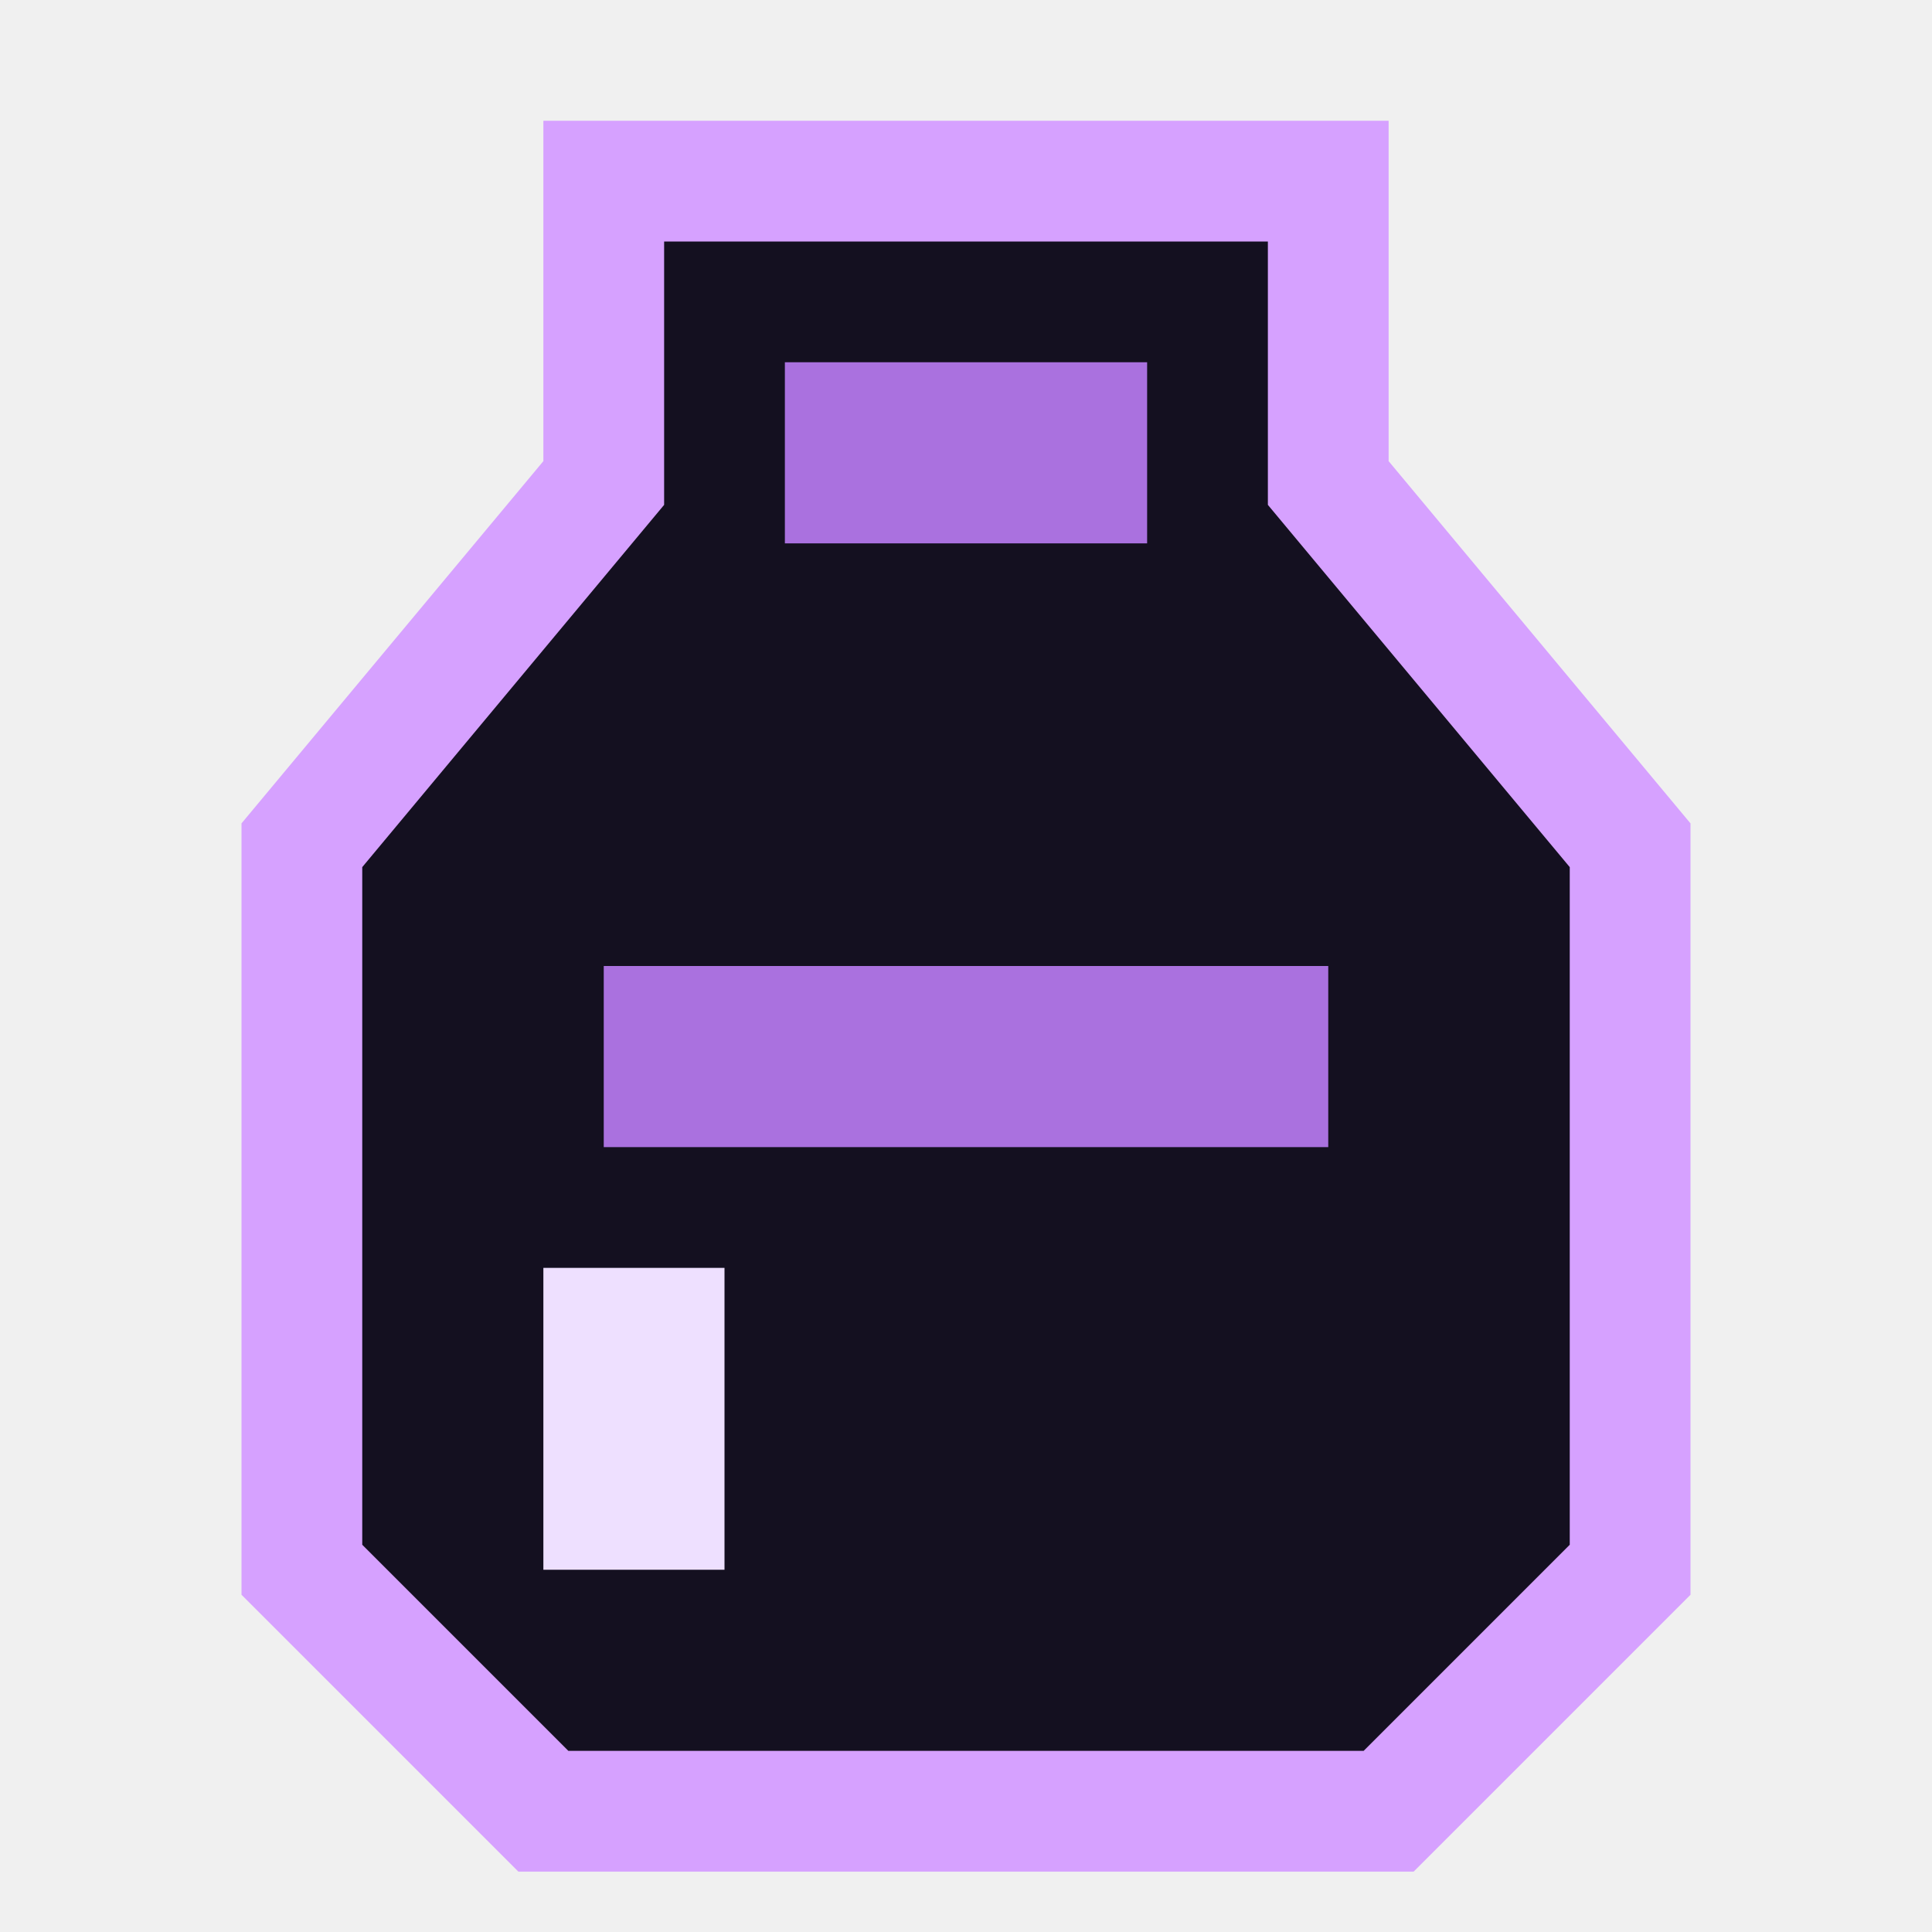
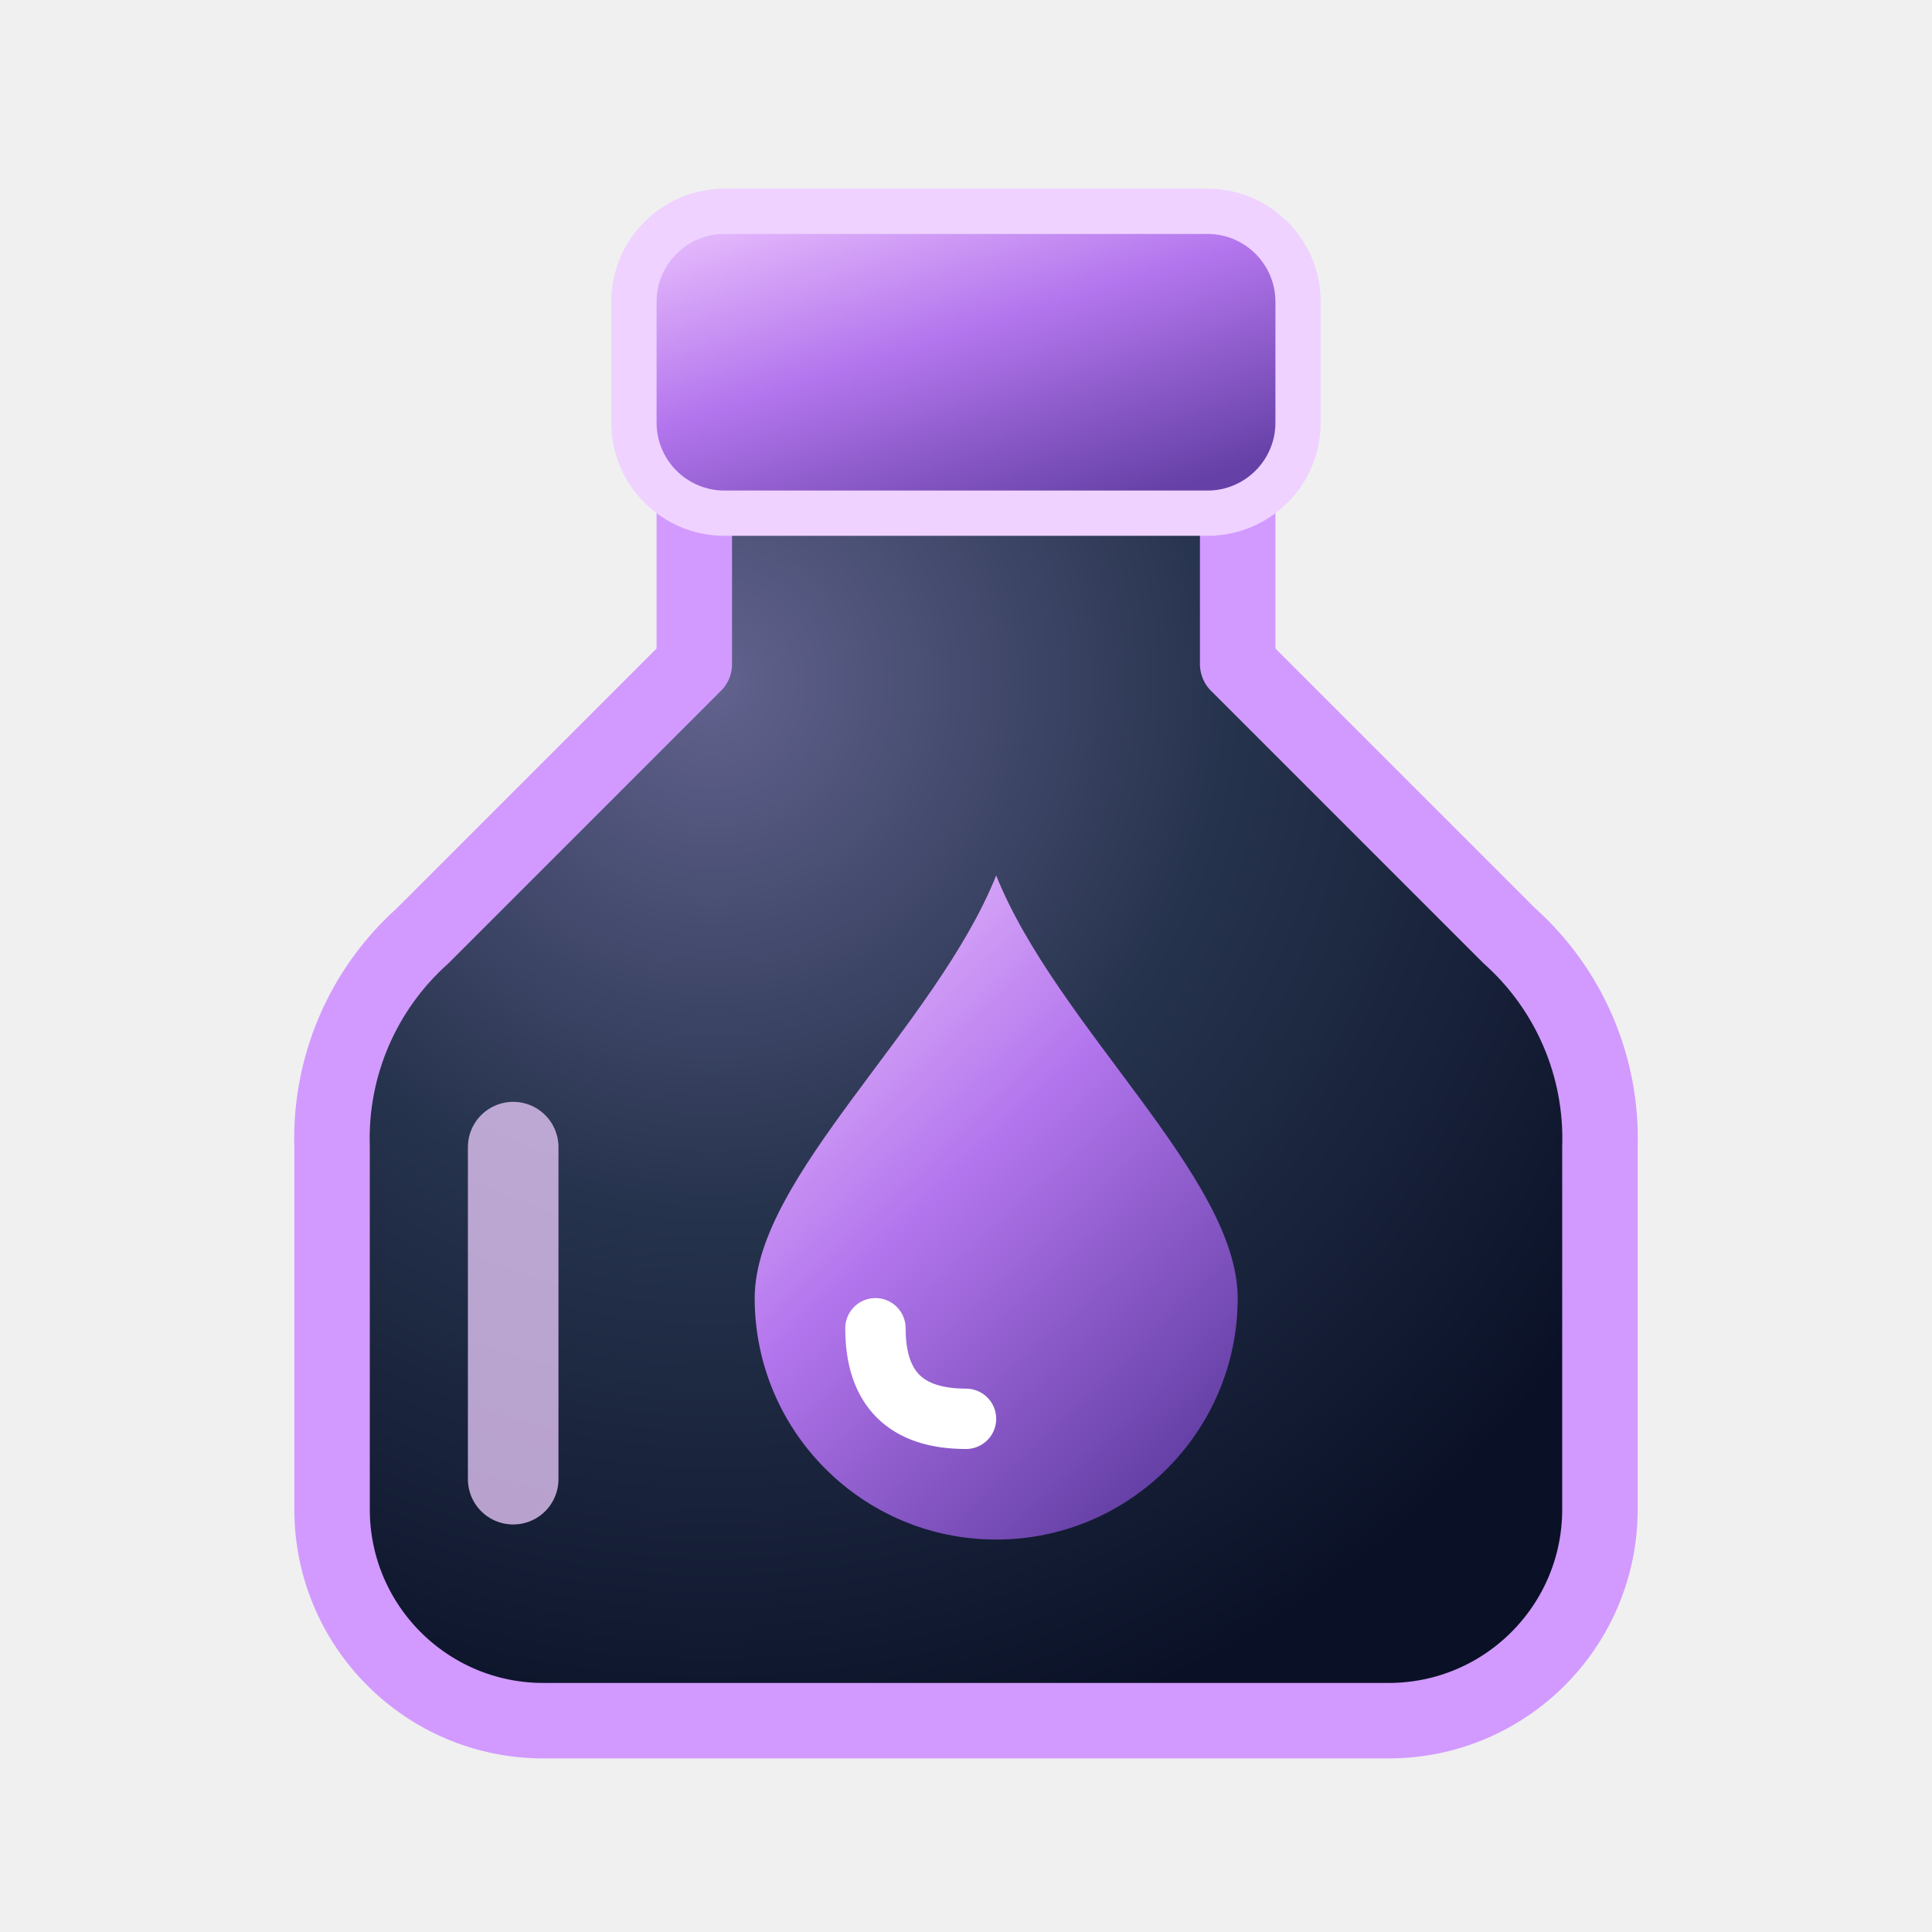
- <svg xmlns="http://www.w3.org/2000/svg" viewBox="0 0 32 32">
-   <path fill="#141020" stroke="#d6a1ff" stroke-width="2" d="M10 3h12v5l5 6v12l-4 4H9l-4-4V14l5-6z" />
-   <path fill="#aa71df" d="M10 16h12v3H10zM13 6h6v3h-6z" />
-   <path fill="#eee0ff" d="M9 21h3v5H9z" />
+ <svg xmlns="http://www.w3.org/2000/svg" width="128" height="128" viewBox="0 0 32 32" fill="none" stroke-linecap="round" stroke-linejoin="round">
+   <defs>
+     <radialGradient id="body" cx=".3" cy=".2" r=".85">
+       <stop stop-color="#62628e" />
+       <stop offset=".48" stop-color="#26334d" />
+       <stop offset="1" stop-color="#0a1127" />
+     </radialGradient>
+     <linearGradient id="violet" x1="0" y1="0" x2=".7" y2="1">
+       <stop offset="0" stop-color="#f0c8ff" />
+       <stop offset="0.5" stop-color="#b375ed" />
+       <stop offset="1" stop-color="#6540a6" />
+     </linearGradient>
+   </defs>
+   <g transform="scale(.5)">
+     <path d="M23 14h18v8l9 9a9 9 0 0 1 3 7v12a7 7 0 0 1-7 7H18a7 7 0 0 1-7-7V38a9 9 0 0 1 3-7l9-9Z" fill="url(#body)" stroke="#d29aff" stroke-width="2.5" />
+     <rect x="21" y="7" width="22" height="10" rx="3" fill="url(#violet)" stroke="#efd2ff" stroke-width="1.5" />
+     <path d="M17 38v11" stroke="#edceff" stroke-width="3" opacity=".75" />
+     <path d="M33 29c-2 5-8 10-8 14a8 8 0 0 0 16 0c0-4-6-9-8-14Z" fill="url(#violet)" />
+     <path d="M29 44c0 2 1 3 3 3" fill="none" stroke="#fff" stroke-width="2" />
+   </g>
</svg>
